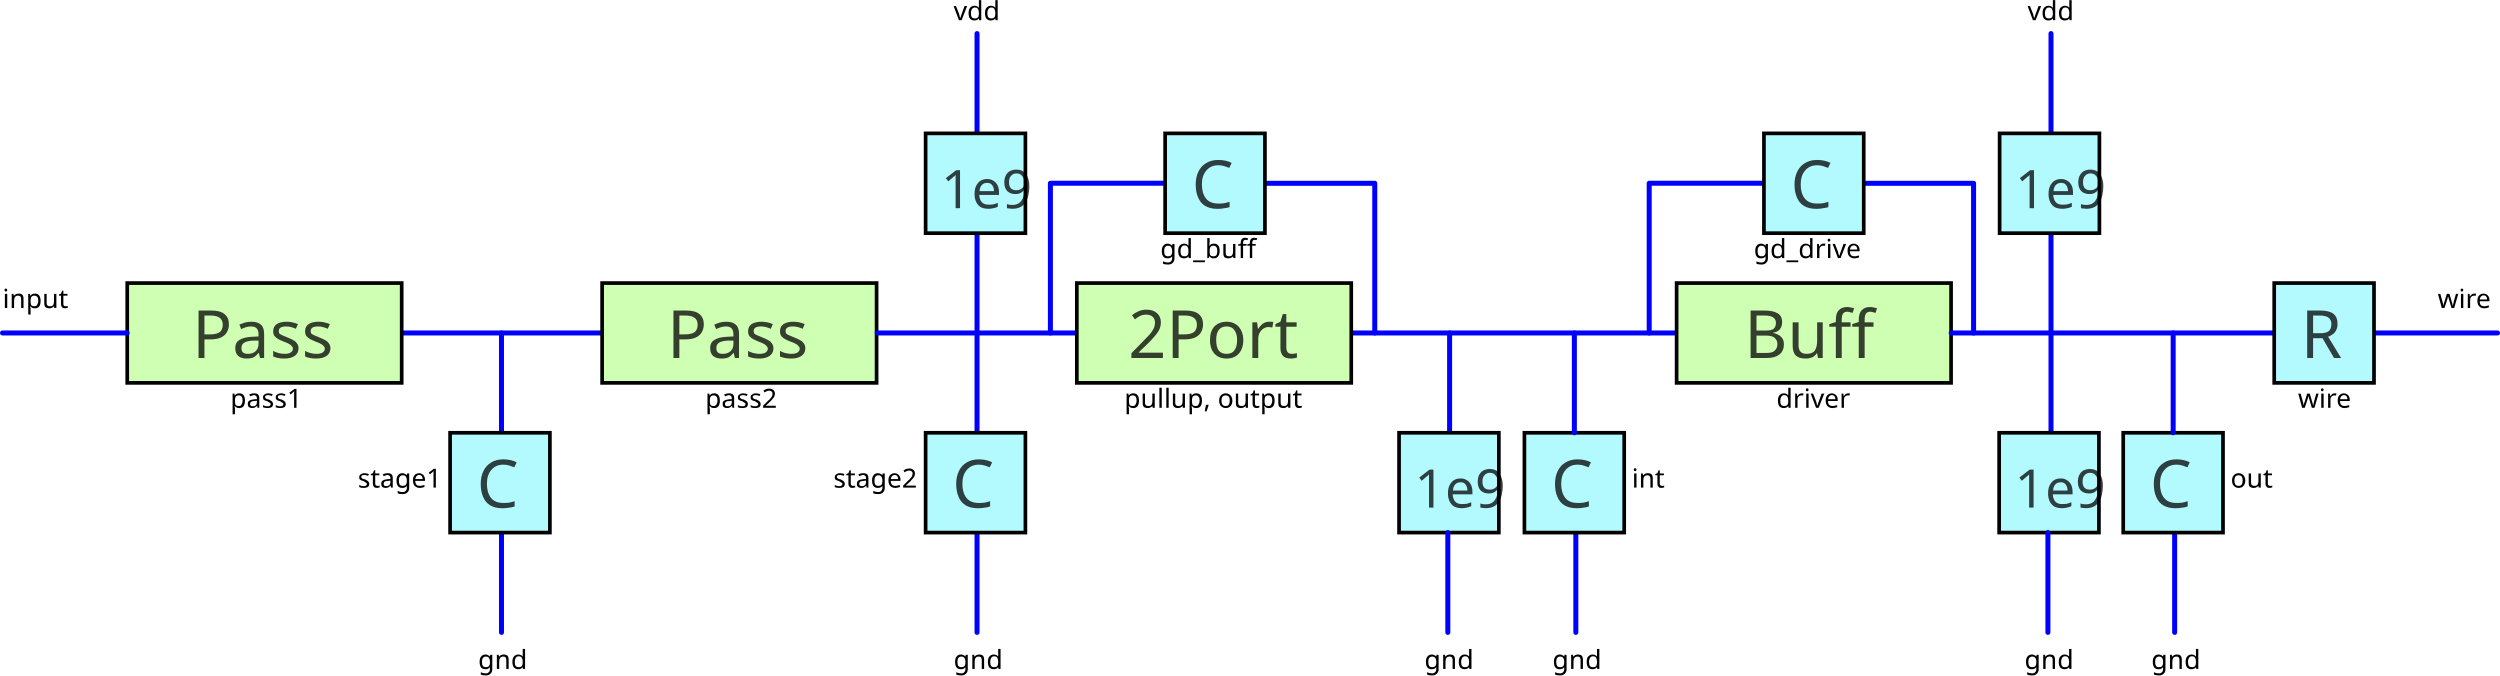
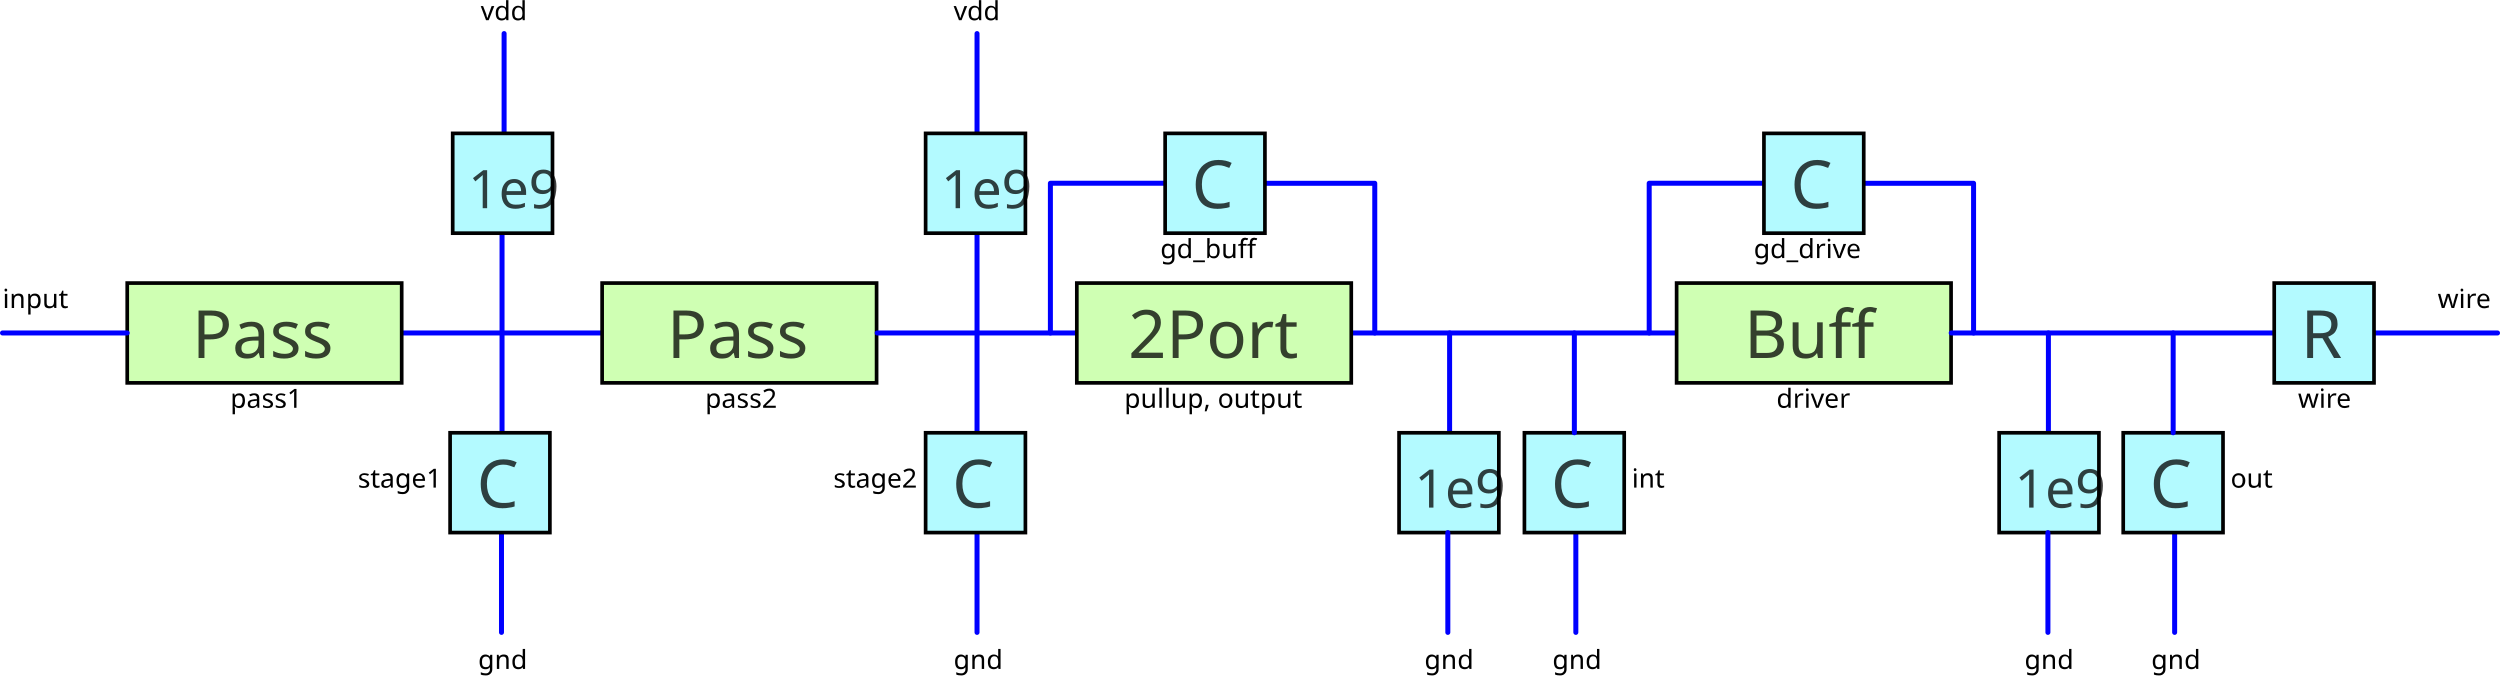
<svg xmlns="http://www.w3.org/2000/svg" width="132.556mm" height="35.807mm" viewBox="0 0 132.556 35.807" version="1.1" id="svg5">
  <defs id="defs2" />
  <g id="layer1" transform="translate(-17.06563,-106.6992)">
+     <path style="font-variation-settings:normal;opacity:1;vector-effect:none;fill:none;fill-opacity:0.275;fill-rule:evenodd;stroke:#0000ff;stroke-width:0.265;stroke-linecap:round;stroke-linejoin:round;stroke-miterlimit:4;stroke-dasharray:none;stroke-dashoffset:0;stroke-opacity:1;marker:none;stop-color:#000000;stop-opacity:1" d="m 125.677,124.354 v 5.292" id="path57838" />
+     <path style="font-variation-settings:normal;opacity:1;vector-effect:none;fill:none;fill-opacity:0.275;fill-rule:evenodd;stroke:#0000ff;stroke-width:0.265;stroke-linecap:round;stroke-linejoin:round;stroke-miterlimit:4;stroke-dasharray:none;stroke-dashoffset:0;stroke-opacity:1;marker:none;stop-color:#000000;stop-opacity:1" d="m 43.685,119.062 v 10.583" id="path83743" />
    <path style="font-variation-settings:normal;opacity:1;vector-effect:none;fill:none;fill-opacity:0.275;fill-rule:evenodd;stroke:#0000ff;stroke-width:0.265;stroke-linecap:round;stroke-linejoin:round;stroke-miterlimit:4;stroke-dasharray:none;stroke-dashoffset:0;stroke-opacity:1;marker:none;stop-color:#000000;stop-opacity:1" d="m 142.875,124.354 h 6.615" id="path87247" />
    <path style="font-variation-settings:normal;opacity:1;vector-effect:none;fill:none;fill-opacity:0.275;fill-rule:evenodd;stroke:#0000ff;stroke-width:0.265;stroke-linecap:round;stroke-linejoin:round;stroke-miterlimit:4;stroke-dasharray:none;stroke-dashoffset:0;stroke-opacity:1;marker:none;stop-color:#000000;stop-opacity:1" d="M 88.635,124.354 H 109.802" id="path73357" />
    <path style="font-variation-settings:normal;opacity:1;vector-effect:none;fill:none;fill-opacity:0.275;fill-rule:evenodd;stroke:#0000ff;stroke-width:0.265;stroke-linecap:round;stroke-linejoin:round;stroke-miterlimit:4;stroke-dasharray:none;stroke-dashoffset:0;stroke-opacity:1;marker:none;stop-color:#000000;stop-opacity:1" d="m 93.927,124.354 v 5.292" id="path73359" />
    <path style="font-variation-settings:normal;opacity:1;vector-effect:none;fill:none;fill-opacity:0.275;fill-rule:evenodd;stroke:#0000ff;stroke-width:0.265;stroke-linecap:round;stroke-linejoin:round;stroke-miterlimit:4;stroke-dasharray:none;stroke-dashoffset:0;stroke-opacity:1;marker:none;stop-color:#000000;stop-opacity:1" d="m 83.344,116.417 h 6.615 v 7.938" id="path71278" />
    <path style="font-variation-settings:normal;opacity:1;vector-effect:none;fill:none;fill-opacity:0.275;fill-rule:evenodd;stroke:#0000ff;stroke-width:0.265;stroke-linecap:round;stroke-linejoin:round;stroke-miterlimit:4;stroke-dasharray:none;stroke-dashoffset:0;stroke-opacity:1;marker:none;stop-color:#000000;stop-opacity:1" d="m 72.76,124.354 v -7.938 h 6.615" id="path71276" />
    <path style="font-variation-settings:normal;opacity:1;vector-effect:none;fill:none;fill-opacity:0.275;fill-rule:evenodd;stroke:#0000ff;stroke-width:0.265;stroke-linecap:round;stroke-linejoin:round;stroke-miterlimit:4;stroke-dasharray:none;stroke-dashoffset:0;stroke-opacity:1;marker:none;stop-color:#000000;stop-opacity:1" d="M 38.365,124.354 H 48.948" id="path57836" />
-     <path style="font-variation-settings:normal;opacity:1;vector-effect:none;fill:none;fill-opacity:0.275;fill-rule:evenodd;stroke:#0000ff;stroke-width:0.265;stroke-linecap:round;stroke-linejoin:round;stroke-miterlimit:4;stroke-dasharray:none;stroke-dashoffset:0;stroke-opacity:1;marker:none;stop-color:#000000;stop-opacity:1" d="m 43.656,124.354 v 5.292" id="path57838" />
    <path style="font-variation-settings:normal;opacity:1;vector-effect:none;fill:none;fill-opacity:0.275;fill-rule:evenodd;stroke:#0000ff;stroke-width:0.265;stroke-linecap:round;stroke-linejoin:round;stroke-miterlimit:4;stroke-dasharray:none;stroke-dashoffset:0;stroke-opacity:1;marker:none;stop-color:#000000;stop-opacity:1" d="m 43.656,134.938 v 5.292" id="path52513" />
    <g id="g56095">
      <rect style="font-variation-settings:normal;vector-effect:none;fill:#cfffb3;fill-opacity:1;fill-rule:evenodd;stroke:#000000;stroke-width:0.195;stroke-linecap:butt;stroke-linejoin:miter;stroke-miterlimit:4;stroke-dasharray:none;stroke-dashoffset:0;stroke-opacity:1;-inkscape-stroke:none;stop-color:#000000" id="rect18197" width="14.552" height="5.292" x="23.812" y="121.708" />
      <text xml:space="preserve" style="font-style:normal;font-variant:normal;font-weight:normal;font-stretch:normal;font-size:3.528px;line-height:normal;font-family:'Noto Sans';-inkscape-font-specification:'Noto Sans';text-decoration-color:#000000;fill:#000000;fill-opacity:0.75;stroke:none;stroke-width:0.353;stroke-linecap:butt;stroke-linejoin:miter;stroke-opacity:1;-inkscape-stroke:none;stop-color:#000000" x="27.25" y="125.677" id="text2279">
        <tspan id="tspan2277" style="font-style:normal;font-variant:normal;font-weight:normal;font-stretch:normal;font-family:'Noto Sans';-inkscape-font-specification:'Noto Sans';stroke:none;stroke-width:0.353" x="27.25" y="125.677">Pass</tspan>
      </text>
    </g>
    <path style="font-variation-settings:normal;opacity:1;vector-effect:none;fill:none;fill-opacity:0.275;fill-rule:evenodd;stroke:#0000ff;stroke-width:0.265;stroke-linecap:round;stroke-linejoin:round;stroke-miterlimit:4;stroke-dasharray:none;stroke-dashoffset:0;stroke-opacity:1;marker:none;stop-color:#000000;stop-opacity:1" d="M 17.198,124.354 H 23.812" id="path20320" />
    <text xml:space="preserve" style="font-style:normal;font-variant:normal;font-weight:normal;font-stretch:normal;font-size:1.411px;line-height:normal;font-family:'Noto Sans';-inkscape-font-specification:'Noto Sans';text-decoration-color:#000000;fill:#000000;fill-opacity:1;stroke:none;stroke-width:0.353;stroke-linecap:butt;stroke-linejoin:miter;stroke-opacity:1;-inkscape-stroke:none;stop-color:#000000" x="17.198" y="123.031" id="text22876">
      <tspan id="tspan22874" style="font-style:normal;font-variant:normal;font-weight:normal;font-stretch:normal;font-size:1.411px;font-family:'Noto Sans';-inkscape-font-specification:'Noto Sans';fill:#000000;fill-opacity:1;stroke:none;stroke-width:0.353" x="17.198" y="123.031">input</tspan>
    </text>
    <text xml:space="preserve" style="font-style:normal;font-variant:normal;font-weight:normal;font-stretch:normal;font-size:1.411px;line-height:normal;font-family:'Noto Sans';-inkscape-font-specification:'Noto Sans';text-decoration-color:#000000;fill:#000000;fill-opacity:1;stroke:none;stroke-width:0.353;stroke-linecap:butt;stroke-linejoin:miter;stroke-opacity:1;-inkscape-stroke:none;stop-color:#000000" x="42.417" y="142.167" id="text22876-3-2">
      <tspan id="tspan22874-6-7" style="font-style:normal;font-variant:normal;font-weight:normal;font-stretch:normal;font-size:1.411px;font-family:'Noto Sans';-inkscape-font-specification:'Noto Sans';fill:#000000;fill-opacity:1;stroke:none;stroke-width:0.353" x="42.417" y="142.167">gnd</tspan>
    </text>
    <rect style="font-variation-settings:normal;vector-effect:none;fill:#b3faff;fill-opacity:1;fill-rule:evenodd;stroke:#000000;stroke-width:0.195;stroke-linecap:butt;stroke-linejoin:miter;stroke-miterlimit:4;stroke-dasharray:none;stroke-dashoffset:0;stroke-opacity:1;-inkscape-stroke:none;stop-color:#000000" id="rect46346" width="5.291" height="5.292" x="40.931" y="129.646" />
    <text xml:space="preserve" style="font-style:normal;font-variant:normal;font-weight:normal;font-stretch:normal;font-size:3.528px;line-height:normal;font-family:'Noto Sans';-inkscape-font-specification:'Noto Sans';text-decoration-color:#000000;fill:#000000;fill-opacity:0.75;stroke:none;stroke-width:0.353;stroke-linecap:butt;stroke-linejoin:miter;stroke-opacity:1;-inkscape-stroke:none;stop-color:#000000" x="42.334" y="133.615" id="text46350">
      <tspan id="tspan46348" style="font-style:normal;font-variant:normal;font-weight:normal;font-stretch:normal;font-family:'Noto Sans';-inkscape-font-specification:'Noto Sans';stroke:none;stroke-width:0.353" x="42.334" y="133.615">C</tspan>
    </text>
    <text xml:space="preserve" style="font-style:normal;font-variant:normal;font-weight:normal;font-stretch:normal;font-size:1.411px;line-height:normal;font-family:'Noto Sans';-inkscape-font-specification:'Noto Sans';text-decoration-color:#000000;fill:#000000;fill-opacity:1;stroke:none;stroke-width:0.353;stroke-linecap:butt;stroke-linejoin:miter;stroke-opacity:1;-inkscape-stroke:none;stop-color:#000000" x="29.272" y="128.323" id="text22876-7">
      <tspan id="tspan22874-5" style="font-style:normal;font-variant:normal;font-weight:normal;font-stretch:normal;font-size:1.411px;font-family:'Noto Sans';-inkscape-font-specification:'Noto Sans';fill:#000000;fill-opacity:1;stroke:none;stroke-width:0.353" x="29.272" y="128.323">pass1</tspan>
    </text>
    <text xml:space="preserve" style="font-style:normal;font-variant:normal;font-weight:normal;font-stretch:normal;font-size:1.411px;line-height:normal;font-family:'Noto Sans';-inkscape-font-specification:'Noto Sans';text-decoration-color:#000000;fill:#000000;fill-opacity:1;stroke:none;stroke-width:0.353;stroke-linecap:butt;stroke-linejoin:miter;stroke-opacity:1;-inkscape-stroke:none;stop-color:#000000" x="36.037" y="132.556" id="text22876-35-9">
      <tspan id="tspan22874-62-1" style="font-style:normal;font-variant:normal;font-weight:normal;font-stretch:normal;font-size:1.411px;font-family:'Noto Sans';-inkscape-font-specification:'Noto Sans';fill:#000000;fill-opacity:1;stroke:none;stroke-width:0.353" x="36.037" y="132.556">stage1</tspan>
    </text>
    <g id="g56103" transform="translate(25.18024)">
      <rect style="font-variation-settings:normal;vector-effect:none;fill:#cfffb3;fill-opacity:1;fill-rule:evenodd;stroke:#000000;stroke-width:0.195;stroke-linecap:butt;stroke-linejoin:miter;stroke-miterlimit:4;stroke-dasharray:none;stroke-dashoffset:0;stroke-opacity:1;-inkscape-stroke:none;stop-color:#000000" id="rect56097" width="14.552" height="5.292" x="23.812" y="121.708" />
      <text xml:space="preserve" style="font-style:normal;font-variant:normal;font-weight:normal;font-stretch:normal;font-size:3.528px;line-height:normal;font-family:'Noto Sans';-inkscape-font-specification:'Noto Sans';text-decoration-color:#000000;fill:#000000;fill-opacity:0.75;stroke:none;stroke-width:0.353;stroke-linecap:butt;stroke-linejoin:miter;stroke-opacity:1;-inkscape-stroke:none;stop-color:#000000" x="27.25" y="125.677" id="text56101">
        <tspan id="tspan56099" style="font-style:normal;font-variant:normal;font-weight:normal;font-stretch:normal;font-family:'Noto Sans';-inkscape-font-specification:'Noto Sans';stroke:none;stroke-width:0.353" x="27.25" y="125.677">Pass</tspan>
      </text>
    </g>
    <text xml:space="preserve" style="font-style:normal;font-variant:normal;font-weight:normal;font-stretch:normal;font-size:1.411px;line-height:normal;font-family:'Noto Sans';-inkscape-font-specification:'Noto Sans';text-decoration-color:#000000;fill:#000000;fill-opacity:1;stroke:none;stroke-width:0.353;stroke-linecap:butt;stroke-linejoin:miter;stroke-opacity:1;-inkscape-stroke:none;stop-color:#000000" x="54.453" y="128.323" id="text56107">
      <tspan id="tspan56105" style="font-style:normal;font-variant:normal;font-weight:normal;font-stretch:normal;font-size:1.411px;font-family:'Noto Sans';-inkscape-font-specification:'Noto Sans';fill:#000000;fill-opacity:1;stroke:none;stroke-width:0.353" x="54.453" y="128.323">pass2</tspan>
    </text>
    <path style="font-variation-settings:normal;opacity:1;vector-effect:none;fill:none;fill-opacity:0.275;fill-rule:evenodd;stroke:#0000ff;stroke-width:0.265;stroke-linecap:round;stroke-linejoin:round;stroke-miterlimit:4;stroke-dasharray:none;stroke-dashoffset:0;stroke-opacity:1;marker:none;stop-color:#000000;stop-opacity:1" d="M 63.578,124.354 H 74.161" id="path58123" />
    <path style="font-variation-settings:normal;opacity:1;vector-effect:none;fill:none;fill-opacity:0.275;fill-rule:evenodd;stroke:#0000ff;stroke-width:0.265;stroke-linecap:round;stroke-linejoin:round;stroke-miterlimit:4;stroke-dasharray:none;stroke-dashoffset:0;stroke-opacity:1;marker:none;stop-color:#000000;stop-opacity:1" d="m 68.87,119.062 v 10.583" id="path58125" />
    <path style="font-variation-settings:normal;opacity:1;vector-effect:none;fill:none;fill-opacity:0.275;fill-rule:evenodd;stroke:#0000ff;stroke-width:0.265;stroke-linecap:round;stroke-linejoin:round;stroke-miterlimit:4;stroke-dasharray:none;stroke-dashoffset:0;stroke-opacity:1;marker:none;stop-color:#000000;stop-opacity:1" d="m 68.87,108.479 v 5.292" id="path58129" />
    <path style="font-variation-settings:normal;opacity:1;vector-effect:none;fill:none;fill-opacity:0.275;fill-rule:evenodd;stroke:#0000ff;stroke-width:0.265;stroke-linecap:round;stroke-linejoin:round;stroke-miterlimit:4;stroke-dasharray:none;stroke-dashoffset:0;stroke-opacity:1;marker:none;stop-color:#000000;stop-opacity:1" d="m 68.87,134.938 v 5.292" id="path58131" />
    <text xml:space="preserve" style="font-style:normal;font-variant:normal;font-weight:normal;font-stretch:normal;font-size:1.411px;line-height:normal;font-family:'Noto Sans';-inkscape-font-specification:'Noto Sans';text-decoration-color:#000000;fill:#000000;fill-opacity:1;stroke:none;stroke-width:0.353;stroke-linecap:butt;stroke-linejoin:miter;stroke-opacity:1;-inkscape-stroke:none;stop-color:#000000" x="67.63" y="107.772" id="text58135">
      <tspan id="tspan58133" style="font-style:normal;font-variant:normal;font-weight:normal;font-stretch:normal;font-size:1.411px;font-family:'Noto Sans';-inkscape-font-specification:'Noto Sans';fill:#000000;fill-opacity:1;stroke:none;stroke-width:0.353" x="67.63" y="107.772">vdd</tspan>
    </text>
    <text xml:space="preserve" style="font-style:normal;font-variant:normal;font-weight:normal;font-stretch:normal;font-size:1.411px;line-height:normal;font-family:'Noto Sans';-inkscape-font-specification:'Noto Sans';text-decoration-color:#000000;fill:#000000;fill-opacity:1;stroke:none;stroke-width:0.353;stroke-linecap:butt;stroke-linejoin:miter;stroke-opacity:1;-inkscape-stroke:none;stop-color:#000000" x="67.63" y="142.167" id="text58139">
      <tspan id="tspan58137" style="font-style:normal;font-variant:normal;font-weight:normal;font-stretch:normal;font-size:1.411px;font-family:'Noto Sans';-inkscape-font-specification:'Noto Sans';fill:#000000;fill-opacity:1;stroke:none;stroke-width:0.353" x="67.63" y="142.167">gnd</tspan>
    </text>
    <rect style="font-variation-settings:normal;vector-effect:none;fill:#b3faff;fill-opacity:1;fill-rule:evenodd;stroke:#000000;stroke-width:0.195;stroke-linecap:butt;stroke-linejoin:miter;stroke-miterlimit:4;stroke-dasharray:none;stroke-dashoffset:0;stroke-opacity:1;-inkscape-stroke:none;stop-color:#000000" id="rect58149" width="5.291" height="5.292" x="66.144" y="113.771" />
    <text xml:space="preserve" style="font-style:normal;font-variant:normal;font-weight:normal;font-stretch:extra-condensed;font-size:2.822px;line-height:normal;font-family:'Noto Sans';-inkscape-font-specification:'Noto Sans Extra-Condensed';text-decoration-color:#000000;fill:#000000;fill-opacity:0.75;stroke:none;stroke-width:0.353;stroke-linecap:butt;stroke-linejoin:miter;stroke-opacity:1;-inkscape-stroke:none;stop-color:#000000" x="66.969" y="117.74" id="text58153">
      <tspan id="tspan58151" style="font-style:normal;font-variant:normal;font-weight:normal;font-stretch:extra-condensed;font-size:2.822px;font-family:'Noto Sans';-inkscape-font-specification:'Noto Sans Extra-Condensed';stroke:none;stroke-width:0.353" x="66.969" y="117.74">1e9</tspan>
    </text>
    <rect style="font-variation-settings:normal;vector-effect:none;fill:#b3faff;fill-opacity:1;fill-rule:evenodd;stroke:#000000;stroke-width:0.195;stroke-linecap:butt;stroke-linejoin:miter;stroke-miterlimit:4;stroke-dasharray:none;stroke-dashoffset:0;stroke-opacity:1;-inkscape-stroke:none;stop-color:#000000" id="rect58155" width="5.291" height="5.292" x="66.144" y="129.646" />
    <text xml:space="preserve" style="font-style:normal;font-variant:normal;font-weight:normal;font-stretch:normal;font-size:3.528px;line-height:normal;font-family:'Noto Sans';-inkscape-font-specification:'Noto Sans';text-decoration-color:#000000;fill:#000000;fill-opacity:0.75;stroke:none;stroke-width:0.353;stroke-linecap:butt;stroke-linejoin:miter;stroke-opacity:1;-inkscape-stroke:none;stop-color:#000000" x="67.548" y="133.615" id="text58159">
      <tspan id="tspan58157" style="font-style:normal;font-variant:normal;font-weight:normal;font-stretch:normal;font-family:'Noto Sans';-inkscape-font-specification:'Noto Sans';stroke:none;stroke-width:0.353" x="67.548" y="133.615">C</tspan>
    </text>
    <text xml:space="preserve" style="font-style:normal;font-variant:normal;font-weight:normal;font-stretch:normal;font-size:1.411px;line-height:normal;font-family:'Noto Sans';-inkscape-font-specification:'Noto Sans';text-decoration-color:#000000;fill:#000000;fill-opacity:1;stroke:none;stroke-width:0.353;stroke-linecap:butt;stroke-linejoin:miter;stroke-opacity:1;-inkscape-stroke:none;stop-color:#000000" x="78.589" y="120.385" id="text58163-0">
      <tspan id="tspan58161-9" style="font-style:normal;font-variant:normal;font-weight:normal;font-stretch:normal;font-size:1.411px;font-family:'Noto Sans';-inkscape-font-specification:'Noto Sans';fill:#000000;fill-opacity:1;stroke:none;stroke-width:0.353" x="78.589" y="120.385">gd_buff</tspan>
    </text>
    <text xml:space="preserve" style="font-style:normal;font-variant:normal;font-weight:normal;font-stretch:normal;font-size:1.411px;line-height:normal;font-family:'Noto Sans';-inkscape-font-specification:'Noto Sans';text-decoration-color:#000000;fill:#000000;fill-opacity:1;stroke:none;stroke-width:0.353;stroke-linecap:butt;stroke-linejoin:miter;stroke-opacity:1;-inkscape-stroke:none;stop-color:#000000" x="61.251" y="132.556" id="text58167">
      <tspan id="tspan58165" style="font-style:normal;font-variant:normal;font-weight:normal;font-stretch:normal;font-size:1.411px;font-family:'Noto Sans';-inkscape-font-specification:'Noto Sans';fill:#000000;fill-opacity:1;stroke:none;stroke-width:0.353" x="61.251" y="132.556">stage2</tspan>
    </text>
    <rect style="font-variation-settings:normal;vector-effect:none;fill:#cfffb3;fill-opacity:1;fill-rule:evenodd;stroke:#000000;stroke-width:0.195;stroke-linecap:butt;stroke-linejoin:miter;stroke-miterlimit:4;stroke-dasharray:none;stroke-dashoffset:0;stroke-opacity:1;-inkscape-stroke:none;stop-color:#000000" id="rect60526" width="14.552" height="5.292" x="74.161" y="121.708" />
    <text xml:space="preserve" style="font-style:normal;font-variant:normal;font-weight:normal;font-stretch:normal;font-size:3.528px;line-height:normal;font-family:'Noto Sans';-inkscape-font-specification:'Noto Sans';text-decoration-color:#000000;fill:#000000;fill-opacity:0.75;stroke:none;stroke-width:0.353;stroke-linecap:butt;stroke-linejoin:miter;stroke-opacity:1;-inkscape-stroke:none;stop-color:#000000" x="76.882" y="125.677" id="text60530">
      <tspan id="tspan60528" style="font-style:normal;font-variant:normal;font-weight:normal;font-stretch:normal;font-family:'Noto Sans';-inkscape-font-specification:'Noto Sans';stroke:none;stroke-width:0.353" x="76.882" y="125.677">2Port</tspan>
    </text>
    <text xml:space="preserve" style="font-style:normal;font-variant:normal;font-weight:normal;font-stretch:normal;font-size:1.411px;line-height:normal;font-family:'Noto Sans';-inkscape-font-specification:'Noto Sans';text-decoration-color:#000000;fill:#000000;fill-opacity:1;stroke:none;stroke-width:0.353;stroke-linecap:butt;stroke-linejoin:miter;stroke-opacity:1;-inkscape-stroke:none;stop-color:#000000" x="76.674" y="128.323" id="text60536">
      <tspan id="tspan60534" style="font-style:normal;font-variant:normal;font-weight:normal;font-stretch:normal;font-size:1.411px;font-family:'Noto Sans';-inkscape-font-specification:'Noto Sans';fill:#000000;fill-opacity:1;stroke:none;stroke-width:0.353" x="76.674" y="128.323">pullup, output</tspan>
    </text>
    <rect style="font-variation-settings:normal;vector-effect:none;fill:#b3faff;fill-opacity:1;fill-rule:evenodd;stroke:#000000;stroke-width:0.195;stroke-linecap:butt;stroke-linejoin:miter;stroke-miterlimit:4;stroke-dasharray:none;stroke-dashoffset:0;stroke-opacity:1;-inkscape-stroke:none;stop-color:#000000" id="rect70814" width="5.291" height="5.292" x="78.844" y="113.771" />
    <text xml:space="preserve" style="font-style:normal;font-variant:normal;font-weight:normal;font-stretch:normal;font-size:3.528px;line-height:normal;font-family:'Noto Sans';-inkscape-font-specification:'Noto Sans';text-decoration-color:#000000;fill:#000000;fill-opacity:0.75;stroke:none;stroke-width:0.353;stroke-linecap:butt;stroke-linejoin:miter;stroke-opacity:1;-inkscape-stroke:none;stop-color:#000000" x="80.248" y="117.74" id="text70818">
      <tspan id="tspan70816" style="font-style:normal;font-variant:normal;font-weight:normal;font-stretch:normal;font-family:'Noto Sans';-inkscape-font-specification:'Noto Sans';stroke:none;stroke-width:0.353" x="80.248" y="117.74">C</tspan>
    </text>
    <rect style="font-variation-settings:normal;vector-effect:none;fill:#b3faff;fill-opacity:1;fill-rule:evenodd;stroke:#000000;stroke-width:0.195;stroke-linecap:butt;stroke-linejoin:miter;stroke-miterlimit:4;stroke-dasharray:none;stroke-dashoffset:0;stroke-opacity:1;-inkscape-stroke:none;stop-color:#000000" id="rect71360" width="5.291" height="5.292" x="91.247" y="129.646" />
    <text xml:space="preserve" style="font-style:normal;font-variant:normal;font-weight:normal;font-stretch:extra-condensed;font-size:2.822px;line-height:normal;font-family:'Noto Sans';-inkscape-font-specification:'Noto Sans Extra-Condensed';text-decoration-color:#000000;fill:#000000;fill-opacity:0.75;stroke:none;stroke-width:0.353;stroke-linecap:butt;stroke-linejoin:miter;stroke-opacity:1;-inkscape-stroke:none;stop-color:#000000" x="92.072" y="133.615" id="text71364">
      <tspan id="tspan71362" style="font-style:normal;font-variant:normal;font-weight:normal;font-stretch:extra-condensed;font-size:2.822px;font-family:'Noto Sans';-inkscape-font-specification:'Noto Sans Extra-Condensed';stroke:none;stroke-width:0.353" x="92.072" y="133.615">1e9</tspan>
    </text>
    <path style="font-variation-settings:normal;opacity:1;vector-effect:none;fill:none;fill-opacity:0.275;fill-rule:evenodd;stroke:#0000ff;stroke-width:0.265;stroke-linecap:round;stroke-linejoin:round;stroke-miterlimit:4;stroke-dasharray:none;stroke-dashoffset:0;stroke-opacity:1;marker:none;stop-color:#000000;stop-opacity:1" d="m 93.833,134.938 v 5.292" id="path71366" />
    <text xml:space="preserve" style="font-style:normal;font-variant:normal;font-weight:normal;font-stretch:normal;font-size:1.411px;line-height:normal;font-family:'Noto Sans';-inkscape-font-specification:'Noto Sans';text-decoration-color:#000000;fill:#000000;fill-opacity:1;stroke:none;stroke-width:0.353;stroke-linecap:butt;stroke-linejoin:miter;stroke-opacity:1;-inkscape-stroke:none;stop-color:#000000" x="92.594" y="142.167" id="text71370">
      <tspan id="tspan71368" style="font-style:normal;font-variant:normal;font-weight:normal;font-stretch:normal;font-size:1.411px;font-family:'Noto Sans';-inkscape-font-specification:'Noto Sans';fill:#000000;fill-opacity:1;stroke:none;stroke-width:0.353" x="92.594" y="142.167">gnd</tspan>
    </text>
    <path style="font-variation-settings:normal;opacity:1;vector-effect:none;fill:none;fill-opacity:0.275;fill-rule:evenodd;stroke:#0000ff;stroke-width:0.265;stroke-linecap:round;stroke-linejoin:round;stroke-miterlimit:4;stroke-dasharray:none;stroke-dashoffset:0;stroke-opacity:1;marker:none;stop-color:#000000;stop-opacity:1" d="m 100.62,134.938 v 5.292" id="path71372" />
    <text xml:space="preserve" style="font-style:normal;font-variant:normal;font-weight:normal;font-stretch:normal;font-size:1.411px;line-height:normal;font-family:'Noto Sans';-inkscape-font-specification:'Noto Sans';text-decoration-color:#000000;fill:#000000;fill-opacity:1;stroke:none;stroke-width:0.353;stroke-linecap:butt;stroke-linejoin:miter;stroke-opacity:1;-inkscape-stroke:none;stop-color:#000000" x="99.38" y="142.167" id="text71376">
      <tspan id="tspan71374" style="font-style:normal;font-variant:normal;font-weight:normal;font-stretch:normal;font-size:1.411px;font-family:'Noto Sans';-inkscape-font-specification:'Noto Sans';fill:#000000;fill-opacity:1;stroke:none;stroke-width:0.353" x="99.38" y="142.167">gnd</tspan>
    </text>
    <rect style="font-variation-settings:normal;vector-effect:none;fill:#b3faff;fill-opacity:1;fill-rule:evenodd;stroke:#000000;stroke-width:0.195;stroke-linecap:butt;stroke-linejoin:miter;stroke-miterlimit:4;stroke-dasharray:none;stroke-dashoffset:0;stroke-opacity:1;-inkscape-stroke:none;stop-color:#000000" id="rect71378" width="5.291" height="5.292" x="97.894" y="129.646" />
    <text xml:space="preserve" style="font-style:normal;font-variant:normal;font-weight:normal;font-stretch:normal;font-size:3.528px;line-height:normal;font-family:'Noto Sans';-inkscape-font-specification:'Noto Sans';text-decoration-color:#000000;fill:#000000;fill-opacity:0.75;stroke:none;stroke-width:0.353;stroke-linecap:butt;stroke-linejoin:miter;stroke-opacity:1;-inkscape-stroke:none;stop-color:#000000" x="99.298" y="133.615" id="text71382">
      <tspan id="tspan71380" style="font-style:normal;font-variant:normal;font-weight:normal;font-stretch:normal;font-family:'Noto Sans';-inkscape-font-specification:'Noto Sans';stroke:none;stroke-width:0.353" x="99.298" y="133.615">C</tspan>
    </text>
    <text xml:space="preserve" style="font-style:normal;font-variant:normal;font-weight:normal;font-stretch:normal;font-size:1.411px;line-height:normal;font-family:'Noto Sans';-inkscape-font-specification:'Noto Sans';text-decoration-color:#000000;fill:#000000;fill-opacity:1;stroke:none;stroke-width:0.353;stroke-linecap:butt;stroke-linejoin:miter;stroke-opacity:1;-inkscape-stroke:none;stop-color:#000000" x="103.584" y="132.556" id="text71386">
      <tspan id="tspan71384" style="font-style:normal;font-variant:normal;font-weight:normal;font-stretch:normal;font-size:1.411px;font-family:'Noto Sans';-inkscape-font-specification:'Noto Sans';fill:#000000;fill-opacity:1;stroke:none;stroke-width:0.353" x="103.584" y="132.556">int</tspan>
    </text>
    <path style="font-variation-settings:normal;opacity:1;vector-effect:none;fill:none;fill-opacity:0.275;fill-rule:evenodd;stroke:#0000ff;stroke-width:0.265;stroke-linecap:round;stroke-linejoin:round;stroke-miterlimit:4;stroke-dasharray:none;stroke-dashoffset:0;stroke-opacity:1;marker:none;stop-color:#000000;stop-opacity:1" d="m 100.542,124.354 v 5.292" id="path73361" />
    <text xml:space="preserve" style="font-style:normal;font-variant:normal;font-weight:normal;font-stretch:normal;font-size:1.411px;line-height:normal;font-family:'Noto Sans';-inkscape-font-specification:'Noto Sans';text-decoration-color:#000000;fill:#000000;fill-opacity:1;stroke:none;stroke-width:0.353;stroke-linecap:butt;stroke-linejoin:miter;stroke-opacity:1;-inkscape-stroke:none;stop-color:#000000" x="146.315" y="123.031" id="text73695">
      <tspan id="tspan73693" style="font-style:normal;font-variant:normal;font-weight:normal;font-stretch:normal;font-size:1.411px;font-family:'Noto Sans';-inkscape-font-specification:'Noto Sans';fill:#000000;fill-opacity:1;stroke:none;stroke-width:0.353" x="146.315" y="123.031">wire</tspan>
    </text>
    <path style="font-variation-settings:normal;opacity:1;vector-effect:none;fill:none;fill-opacity:0.275;fill-rule:evenodd;stroke:#0000ff;stroke-width:0.265;stroke-linecap:round;stroke-linejoin:round;stroke-miterlimit:4;stroke-dasharray:none;stroke-dashoffset:0;stroke-opacity:1;marker:none;stop-color:#000000;stop-opacity:1" d="m 115.094,116.417 h 6.615 v 7.938" id="path77825" />
    <path style="font-variation-settings:normal;opacity:1;vector-effect:none;fill:none;fill-opacity:0.275;fill-rule:evenodd;stroke:#0000ff;stroke-width:0.265;stroke-linecap:round;stroke-linejoin:round;stroke-miterlimit:4;stroke-dasharray:none;stroke-dashoffset:0;stroke-opacity:1;marker:none;stop-color:#000000;stop-opacity:1" d="m 104.51,124.354 v -7.938 h 6.615" id="path77827" />
    <text xml:space="preserve" style="font-style:normal;font-variant:normal;font-weight:normal;font-stretch:normal;font-size:1.411px;line-height:normal;font-family:'Noto Sans';-inkscape-font-specification:'Noto Sans';text-decoration-color:#000000;fill:#000000;fill-opacity:1;stroke:none;stroke-width:0.353;stroke-linecap:butt;stroke-linejoin:miter;stroke-opacity:1;-inkscape-stroke:none;stop-color:#000000" x="110.053" y="120.385" id="text77831">
      <tspan id="tspan77829" style="font-style:normal;font-variant:normal;font-weight:normal;font-stretch:normal;font-size:1.411px;font-family:'Noto Sans';-inkscape-font-specification:'Noto Sans';fill:#000000;fill-opacity:1;stroke:none;stroke-width:0.353" x="110.053" y="120.385">gd_drive</tspan>
    </text>
    <rect style="font-variation-settings:normal;vector-effect:none;fill:#cfffb3;fill-opacity:1;fill-rule:evenodd;stroke:#000000;stroke-width:0.195;stroke-linecap:butt;stroke-linejoin:miter;stroke-miterlimit:4;stroke-dasharray:none;stroke-dashoffset:0;stroke-opacity:1;-inkscape-stroke:none;stop-color:#000000" id="rect77833" width="14.552" height="5.292" x="105.964" y="121.708" />
    <text xml:space="preserve" style="font-style:normal;font-variant:normal;font-weight:normal;font-stretch:normal;font-size:3.528px;line-height:normal;font-family:'Noto Sans';-inkscape-font-specification:'Noto Sans';text-decoration-color:#000000;fill:#000000;fill-opacity:0.75;stroke:none;stroke-width:0.353;stroke-linecap:butt;stroke-linejoin:miter;stroke-opacity:1;-inkscape-stroke:none;stop-color:#000000" x="109.542" y="125.677" id="text77837">
      <tspan id="tspan77835" style="font-style:normal;font-variant:normal;font-weight:normal;font-stretch:normal;font-family:'Noto Sans';-inkscape-font-specification:'Noto Sans';stroke:none;stroke-width:0.353" x="109.542" y="125.677">Buff</tspan>
    </text>
    <text xml:space="preserve" style="font-style:normal;font-variant:normal;font-weight:normal;font-stretch:normal;font-size:1.411px;line-height:normal;font-family:'Noto Sans';-inkscape-font-specification:'Noto Sans';text-decoration-color:#000000;fill:#000000;fill-opacity:1;stroke:none;stroke-width:0.353;stroke-linecap:butt;stroke-linejoin:miter;stroke-opacity:1;-inkscape-stroke:none;stop-color:#000000" x="111.256" y="128.323" id="text77841">
      <tspan id="tspan77839" style="font-style:normal;font-variant:normal;font-weight:normal;font-stretch:normal;font-size:1.411px;font-family:'Noto Sans';-inkscape-font-specification:'Noto Sans';fill:#000000;fill-opacity:1;stroke:none;stroke-width:0.353" x="111.256" y="128.323">driver</tspan>
    </text>
    <rect style="font-variation-settings:normal;vector-effect:none;fill:#b3faff;fill-opacity:1;fill-rule:evenodd;stroke:#000000;stroke-width:0.195;stroke-linecap:butt;stroke-linejoin:miter;stroke-miterlimit:4;stroke-dasharray:none;stroke-dashoffset:0;stroke-opacity:1;-inkscape-stroke:none;stop-color:#000000" id="rect77843" width="5.291" height="5.292" x="110.594" y="113.771" />
    <text xml:space="preserve" style="font-style:normal;font-variant:normal;font-weight:normal;font-stretch:normal;font-size:3.528px;line-height:normal;font-family:'Noto Sans';-inkscape-font-specification:'Noto Sans';text-decoration-color:#000000;fill:#000000;fill-opacity:0.75;stroke:none;stroke-width:0.353;stroke-linecap:butt;stroke-linejoin:miter;stroke-opacity:1;-inkscape-stroke:none;stop-color:#000000" x="111.998" y="117.74" id="text77847">
      <tspan id="tspan77845" style="font-style:normal;font-variant:normal;font-weight:normal;font-stretch:normal;font-family:'Noto Sans';-inkscape-font-specification:'Noto Sans';stroke:none;stroke-width:0.353" x="111.998" y="117.74">C</tspan>
    </text>
    <path style="font-variation-settings:normal;opacity:1;vector-effect:none;fill:none;fill-opacity:0.275;fill-rule:evenodd;stroke:#0000ff;stroke-width:0.265;stroke-linecap:round;stroke-linejoin:round;stroke-miterlimit:4;stroke-dasharray:none;stroke-dashoffset:0;stroke-opacity:1;marker:none;stop-color:#000000;stop-opacity:1" d="m 120.523,124.354 h 17.463" id="path83741" />
-     <path style="font-variation-settings:normal;opacity:1;vector-effect:none;fill:none;fill-opacity:0.275;fill-rule:evenodd;stroke:#0000ff;stroke-width:0.265;stroke-linecap:round;stroke-linejoin:round;stroke-miterlimit:4;stroke-dasharray:none;stroke-dashoffset:0;stroke-opacity:1;marker:none;stop-color:#000000;stop-opacity:1" d="m 125.815,119.062 v 10.583" id="path83743" />
-     <path style="font-variation-settings:normal;opacity:1;vector-effect:none;fill:none;fill-opacity:0.275;fill-rule:evenodd;stroke:#0000ff;stroke-width:0.265;stroke-linecap:round;stroke-linejoin:round;stroke-miterlimit:4;stroke-dasharray:none;stroke-dashoffset:0;stroke-opacity:1;marker:none;stop-color:#000000;stop-opacity:1" d="m 125.815,108.479 v 5.292" id="path83747" />
-     <text xml:space="preserve" style="font-style:normal;font-variant:normal;font-weight:normal;font-stretch:normal;font-size:1.411px;line-height:normal;font-family:'Noto Sans';-inkscape-font-specification:'Noto Sans';text-decoration-color:#000000;fill:#000000;fill-opacity:1;stroke:none;stroke-width:0.353;stroke-linecap:butt;stroke-linejoin:miter;stroke-opacity:1;-inkscape-stroke:none;stop-color:#000000" x="124.576" y="107.772" id="text83753">
-       <tspan id="tspan83751" style="font-style:normal;font-variant:normal;font-weight:normal;font-stretch:normal;font-size:1.411px;font-family:'Noto Sans';-inkscape-font-specification:'Noto Sans';fill:#000000;fill-opacity:1;stroke:none;stroke-width:0.353" x="124.576" y="107.772">vdd</tspan>
+     <path style="font-variation-settings:normal;opacity:1;vector-effect:none;fill:none;fill-opacity:0.275;fill-rule:evenodd;stroke:#0000ff;stroke-width:0.265;stroke-linecap:round;stroke-linejoin:round;stroke-miterlimit:4;stroke-dasharray:none;stroke-dashoffset:0;stroke-opacity:1;marker:none;stop-color:#000000;stop-opacity:1" d="m 43.794,108.479 v 5.292" id="path83747" />
+     <text xml:space="preserve" style="font-style:normal;font-variant:normal;font-weight:normal;font-stretch:normal;font-size:1.411px;line-height:normal;font-family:'Noto Sans';-inkscape-font-specification:'Noto Sans';text-decoration-color:#000000;fill:#000000;fill-opacity:1;stroke:none;stroke-width:0.353;stroke-linecap:butt;stroke-linejoin:miter;stroke-opacity:1;-inkscape-stroke:none;stop-color:#000000" x="42.555" y="107.772" id="text83753">
+       <tspan id="tspan83751" style="font-style:normal;font-variant:normal;font-weight:normal;font-stretch:normal;font-size:1.411px;font-family:'Noto Sans';-inkscape-font-specification:'Noto Sans';fill:#000000;fill-opacity:1;stroke:none;stroke-width:0.353" x="42.555" y="107.772">vdd</tspan>
    </text>
    <g id="g83765" transform="translate(96.71913)">
      <rect style="font-variation-settings:normal;vector-effect:none;fill:#b3faff;fill-opacity:1;fill-rule:evenodd;stroke:#000000;stroke-width:0.195;stroke-linecap:butt;stroke-linejoin:miter;stroke-miterlimit:4;stroke-dasharray:none;stroke-dashoffset:0;stroke-opacity:1;-inkscape-stroke:none;stop-color:#000000" id="rect83759" width="5.291" height="5.292" x="40.931" y="121.708" />
      <text xml:space="preserve" style="font-style:normal;font-variant:normal;font-weight:normal;font-stretch:normal;font-size:3.528px;line-height:normal;font-family:'Noto Sans';-inkscape-font-specification:'Noto Sans';text-decoration-color:#000000;fill:#000000;fill-opacity:0.75;stroke:none;stroke-width:0.353;stroke-linecap:butt;stroke-linejoin:miter;stroke-opacity:1;-inkscape-stroke:none;stop-color:#000000" x="42.334" y="125.677" id="text83763">
        <tspan id="tspan83761" style="font-style:normal;font-variant:normal;font-weight:normal;font-stretch:normal;font-family:'Noto Sans';-inkscape-font-specification:'Noto Sans';stroke:none;stroke-width:0.353" x="42.334" y="125.677">R</tspan>
      </text>
    </g>
-     <rect style="font-variation-settings:normal;vector-effect:none;fill:#b3faff;fill-opacity:1;fill-rule:evenodd;stroke:#000000;stroke-width:0.195;stroke-linecap:butt;stroke-linejoin:miter;stroke-miterlimit:4;stroke-dasharray:none;stroke-dashoffset:0;stroke-opacity:1;-inkscape-stroke:none;stop-color:#000000" id="rect83767" width="5.291" height="5.292" x="123.09" y="113.771" />
-     <text xml:space="preserve" style="font-style:normal;font-variant:normal;font-weight:normal;font-stretch:extra-condensed;font-size:2.822px;line-height:normal;font-family:'Noto Sans';-inkscape-font-specification:'Noto Sans Extra-Condensed';text-decoration-color:#000000;fill:#000000;fill-opacity:0.75;stroke:none;stroke-width:0.353;stroke-linecap:butt;stroke-linejoin:miter;stroke-opacity:1;-inkscape-stroke:none;stop-color:#000000" x="123.915" y="117.74" id="text83771">
-       <tspan id="tspan83769" style="font-style:normal;font-variant:normal;font-weight:normal;font-stretch:extra-condensed;font-size:2.822px;font-family:'Noto Sans';-inkscape-font-specification:'Noto Sans Extra-Condensed';stroke:none;stroke-width:0.353" x="123.915" y="117.74">1e9</tspan>
+     <rect style="font-variation-settings:normal;vector-effect:none;fill:#b3faff;fill-opacity:1;fill-rule:evenodd;stroke:#000000;stroke-width:0.195;stroke-linecap:butt;stroke-linejoin:miter;stroke-miterlimit:4;stroke-dasharray:none;stroke-dashoffset:0;stroke-opacity:1;-inkscape-stroke:none;stop-color:#000000" id="rect83767" width="5.291" height="5.292" x="41.069" y="113.771" />
+     <text xml:space="preserve" style="font-style:normal;font-variant:normal;font-weight:normal;font-stretch:extra-condensed;font-size:2.822px;line-height:normal;font-family:'Noto Sans';-inkscape-font-specification:'Noto Sans Extra-Condensed';text-decoration-color:#000000;fill:#000000;fill-opacity:0.75;stroke:none;stroke-width:0.353;stroke-linecap:butt;stroke-linejoin:miter;stroke-opacity:1;-inkscape-stroke:none;stop-color:#000000" x="41.894" y="117.74" id="text83771">
+       <tspan id="tspan83769" style="font-style:normal;font-variant:normal;font-weight:normal;font-stretch:extra-condensed;font-size:2.822px;font-family:'Noto Sans';-inkscape-font-specification:'Noto Sans Extra-Condensed';stroke:none;stroke-width:0.353" x="41.894" y="117.74">1e9</tspan>
    </text>
    <text xml:space="preserve" style="font-style:normal;font-variant:normal;font-weight:normal;font-stretch:normal;font-size:1.411px;line-height:normal;font-family:'Noto Sans';-inkscape-font-specification:'Noto Sans';text-decoration-color:#000000;fill:#000000;fill-opacity:1;stroke:none;stroke-width:0.353;stroke-linecap:butt;stroke-linejoin:miter;stroke-opacity:1;-inkscape-stroke:none;stop-color:#000000" x="138.912" y="128.323" id="text83781">
      <tspan id="tspan83779" style="font-style:normal;font-variant:normal;font-weight:normal;font-stretch:normal;font-size:1.411px;font-family:'Noto Sans';-inkscape-font-specification:'Noto Sans';fill:#000000;fill-opacity:1;stroke:none;stroke-width:0.353" x="138.912" y="128.323">wire</tspan>
    </text>
    <rect style="font-variation-settings:normal;vector-effect:none;fill:#b3faff;fill-opacity:1;fill-rule:evenodd;stroke:#000000;stroke-width:0.195;stroke-linecap:butt;stroke-linejoin:miter;stroke-miterlimit:4;stroke-dasharray:none;stroke-dashoffset:0;stroke-opacity:1;-inkscape-stroke:none;stop-color:#000000" id="rect83787" width="5.291" height="5.292" x="123.065" y="129.646" />
    <text xml:space="preserve" style="font-style:normal;font-variant:normal;font-weight:normal;font-stretch:extra-condensed;font-size:2.822px;line-height:normal;font-family:'Noto Sans';-inkscape-font-specification:'Noto Sans Extra-Condensed';text-decoration-color:#000000;fill:#000000;fill-opacity:0.75;stroke:none;stroke-width:0.353;stroke-linecap:butt;stroke-linejoin:miter;stroke-opacity:1;-inkscape-stroke:none;stop-color:#000000" x="123.89" y="133.615" id="text83791">
      <tspan id="tspan83789" style="font-style:normal;font-variant:normal;font-weight:normal;font-stretch:extra-condensed;font-size:2.822px;font-family:'Noto Sans';-inkscape-font-specification:'Noto Sans Extra-Condensed';stroke:none;stroke-width:0.353" x="123.89" y="133.615">1e9</tspan>
    </text>
    <path style="font-variation-settings:normal;opacity:1;vector-effect:none;fill:none;fill-opacity:0.275;fill-rule:evenodd;stroke:#0000ff;stroke-width:0.265;stroke-linecap:round;stroke-linejoin:round;stroke-miterlimit:4;stroke-dasharray:none;stroke-dashoffset:0;stroke-opacity:1;marker:none;stop-color:#000000;stop-opacity:1" d="m 125.651,134.938 v 5.292" id="path83793" />
    <text xml:space="preserve" style="font-style:normal;font-variant:normal;font-weight:normal;font-stretch:normal;font-size:1.411px;line-height:normal;font-family:'Noto Sans';-inkscape-font-specification:'Noto Sans';text-decoration-color:#000000;fill:#000000;fill-opacity:1;stroke:none;stroke-width:0.353;stroke-linecap:butt;stroke-linejoin:miter;stroke-opacity:1;-inkscape-stroke:none;stop-color:#000000" x="124.412" y="142.167" id="text83797">
      <tspan id="tspan83795" style="font-style:normal;font-variant:normal;font-weight:normal;font-stretch:normal;font-size:1.411px;font-family:'Noto Sans';-inkscape-font-specification:'Noto Sans';fill:#000000;fill-opacity:1;stroke:none;stroke-width:0.353" x="124.412" y="142.167">gnd</tspan>
    </text>
    <path style="font-variation-settings:normal;opacity:1;vector-effect:none;fill:none;fill-opacity:0.275;fill-rule:evenodd;stroke:#0000ff;stroke-width:0.265;stroke-linecap:round;stroke-linejoin:round;stroke-miterlimit:4;stroke-dasharray:none;stroke-dashoffset:0;stroke-opacity:1;marker:none;stop-color:#000000;stop-opacity:1" d="m 132.37,134.938 v 5.292" id="path83959" />
    <text xml:space="preserve" style="font-style:normal;font-variant:normal;font-weight:normal;font-stretch:normal;font-size:1.411px;line-height:normal;font-family:'Noto Sans';-inkscape-font-specification:'Noto Sans';text-decoration-color:#000000;fill:#000000;fill-opacity:1;stroke:none;stroke-width:0.353;stroke-linecap:butt;stroke-linejoin:miter;stroke-opacity:1;-inkscape-stroke:none;stop-color:#000000" x="131.131" y="142.167" id="text83963">
      <tspan id="tspan83961" style="font-style:normal;font-variant:normal;font-weight:normal;font-stretch:normal;font-size:1.411px;font-family:'Noto Sans';-inkscape-font-specification:'Noto Sans';fill:#000000;fill-opacity:1;stroke:none;stroke-width:0.353" x="131.131" y="142.167">gnd</tspan>
    </text>
    <rect style="font-variation-settings:normal;vector-effect:none;fill:#b3faff;fill-opacity:1;fill-rule:evenodd;stroke:#000000;stroke-width:0.195;stroke-linecap:butt;stroke-linejoin:miter;stroke-miterlimit:4;stroke-dasharray:none;stroke-dashoffset:0;stroke-opacity:1;-inkscape-stroke:none;stop-color:#000000" id="rect83965" width="5.291" height="5.292" x="129.644" y="129.646" />
    <text xml:space="preserve" style="font-style:normal;font-variant:normal;font-weight:normal;font-stretch:normal;font-size:3.528px;line-height:normal;font-family:'Noto Sans';-inkscape-font-specification:'Noto Sans';text-decoration-color:#000000;fill:#000000;fill-opacity:0.75;stroke:none;stroke-width:0.353;stroke-linecap:butt;stroke-linejoin:miter;stroke-opacity:1;-inkscape-stroke:none;stop-color:#000000" x="131.048" y="133.615" id="text83969">
      <tspan id="tspan83967" style="font-style:normal;font-variant:normal;font-weight:normal;font-stretch:normal;font-family:'Noto Sans';-inkscape-font-specification:'Noto Sans';stroke:none;stroke-width:0.353" x="131.048" y="133.615">C</tspan>
    </text>
    <text xml:space="preserve" style="font-style:normal;font-variant:normal;font-weight:normal;font-stretch:normal;font-size:1.411px;line-height:normal;font-family:'Noto Sans';-inkscape-font-specification:'Noto Sans';text-decoration-color:#000000;fill:#000000;fill-opacity:1;stroke:none;stroke-width:0.353;stroke-linecap:butt;stroke-linejoin:miter;stroke-opacity:1;-inkscape-stroke:none;stop-color:#000000" x="135.334" y="132.556" id="text83973">
      <tspan id="tspan83971" style="font-style:normal;font-variant:normal;font-weight:normal;font-stretch:normal;font-size:1.411px;font-family:'Noto Sans';-inkscape-font-specification:'Noto Sans';fill:#000000;fill-opacity:1;stroke:none;stroke-width:0.353" x="135.334" y="132.556">out</tspan>
    </text>
    <path style="font-variation-settings:normal;opacity:1;vector-effect:none;fill:none;fill-opacity:0.275;fill-rule:evenodd;stroke:#0000ff;stroke-width:0.265;stroke-linecap:round;stroke-linejoin:round;stroke-miterlimit:4;stroke-dasharray:none;stroke-dashoffset:0;stroke-opacity:1;marker:none;stop-color:#000000;stop-opacity:1" d="m 132.292,124.354 v 5.292" id="path83975" />
  </g>
</svg>
